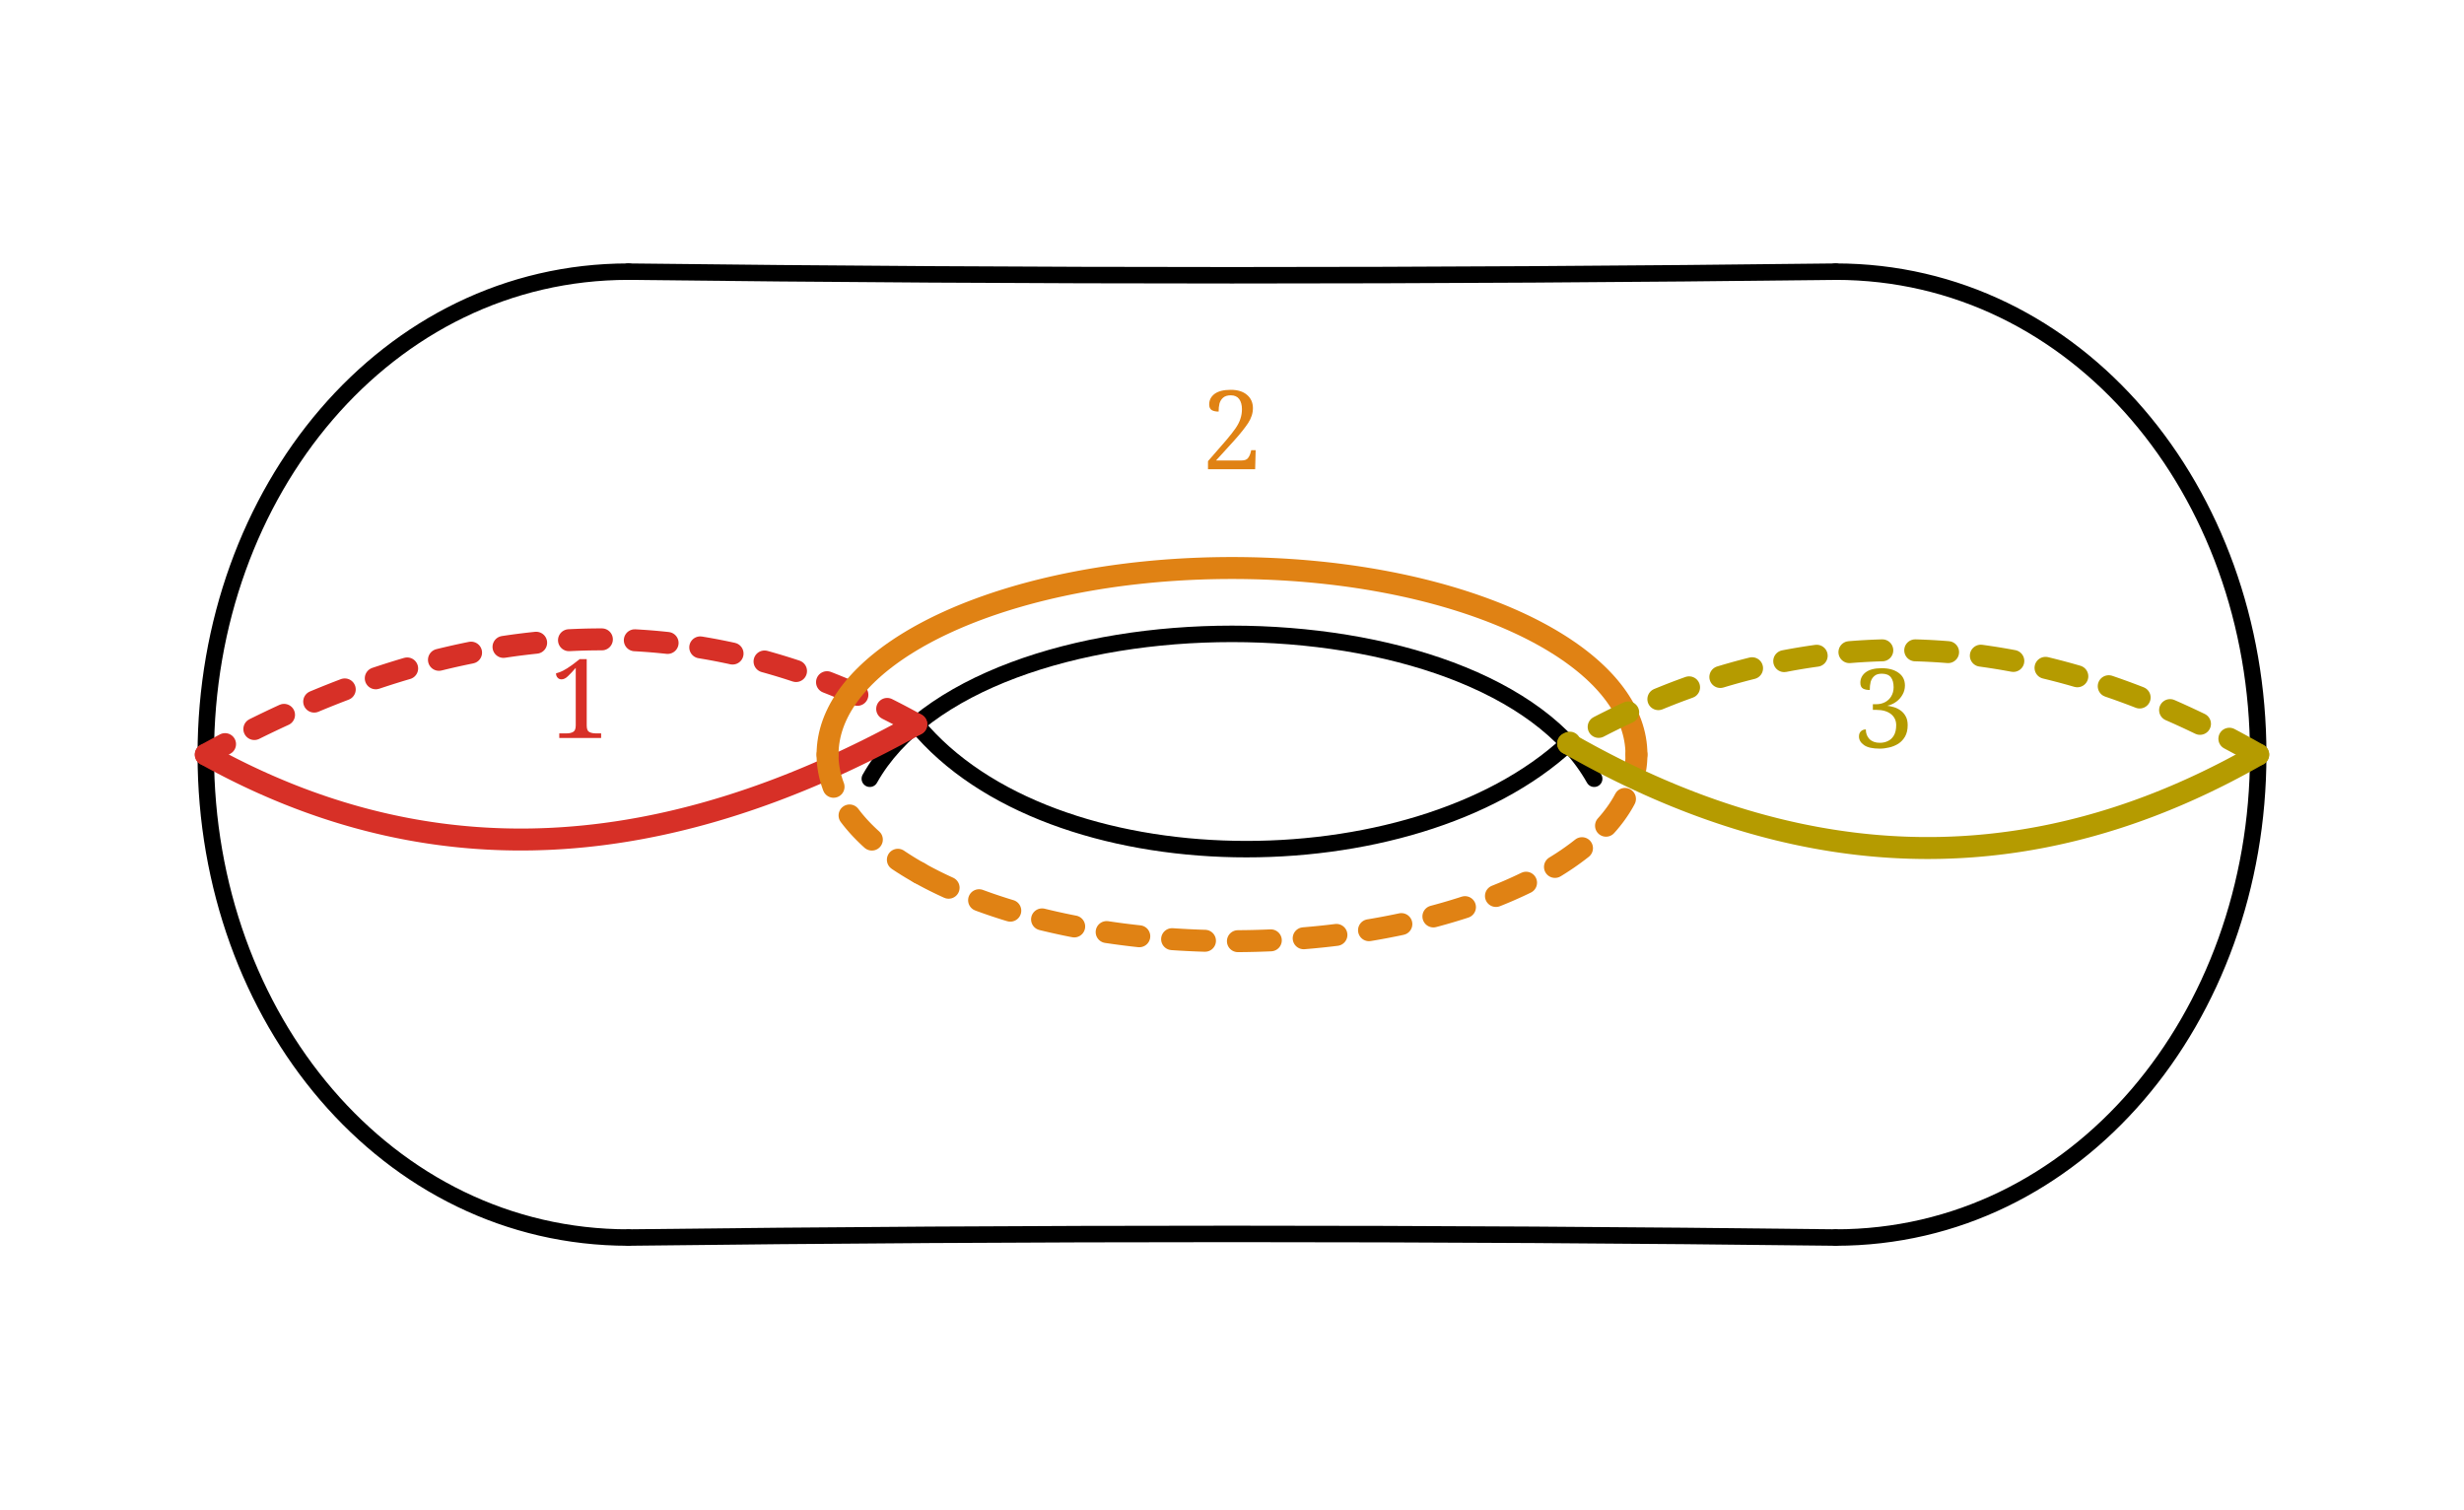
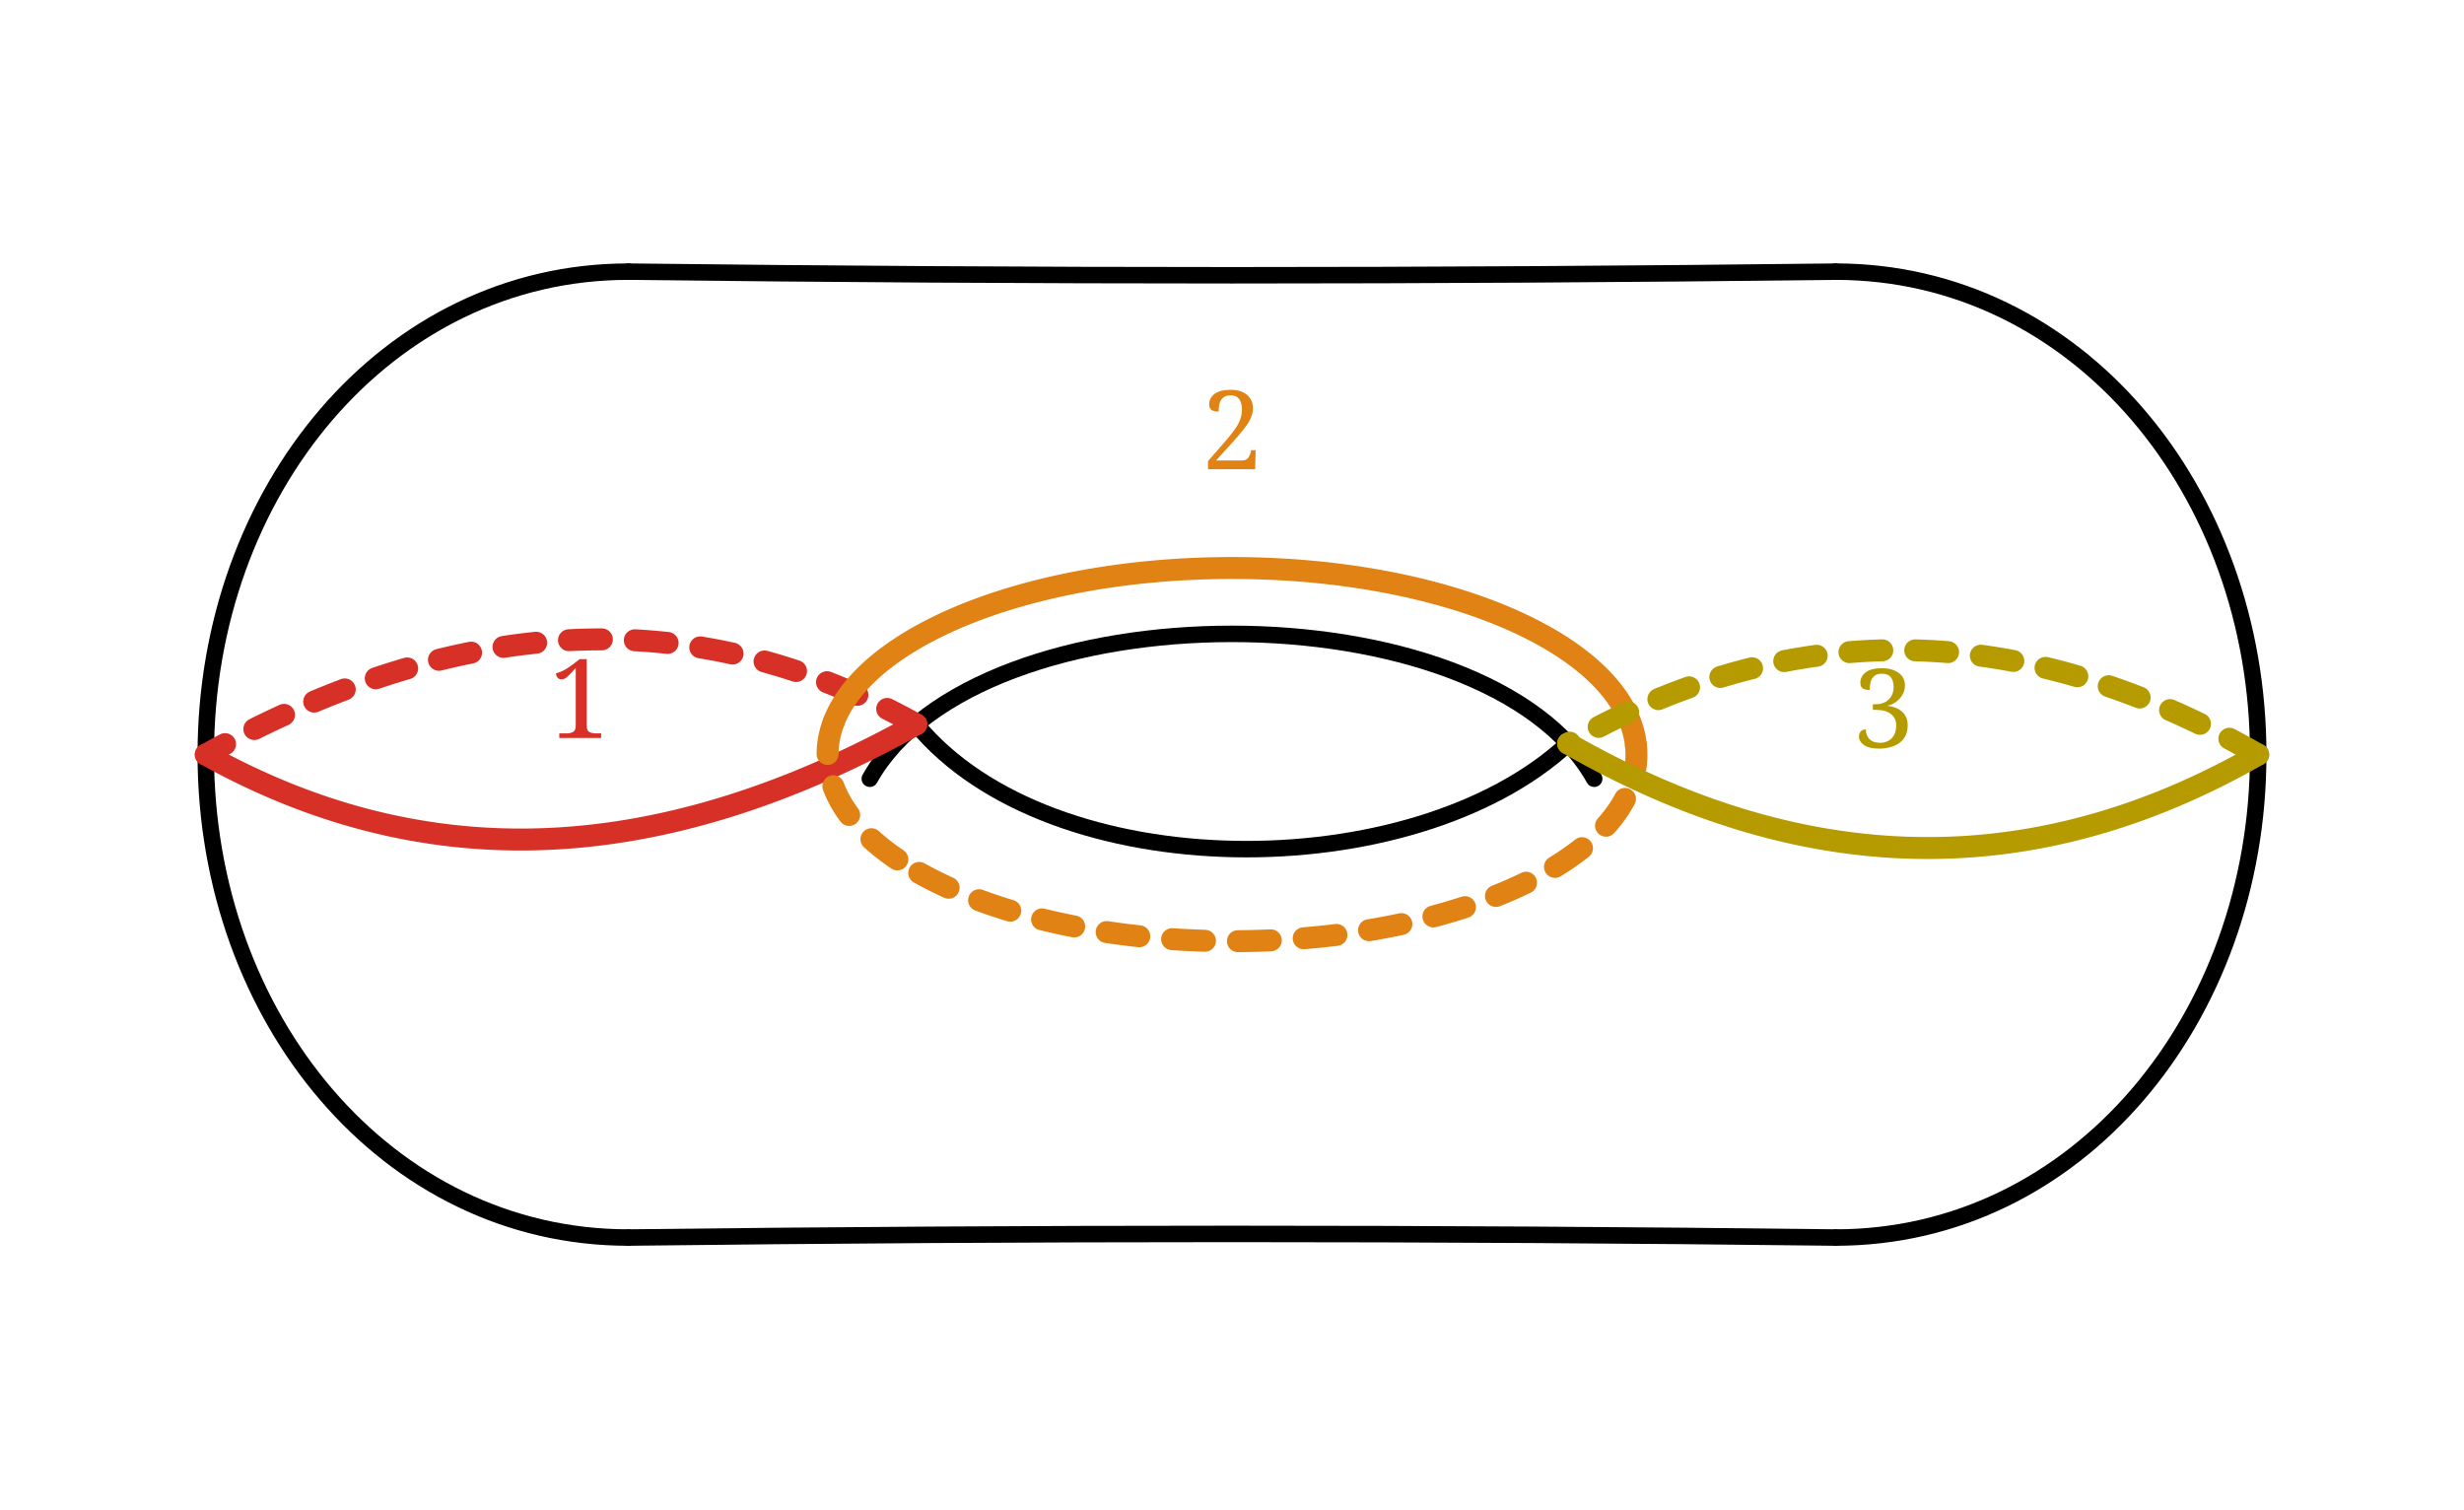
<svg xmlns="http://www.w3.org/2000/svg" viewBox="0 0 224.5 137.5" width="224.5" height="137.5" role="img">
  <path class="surface-outline" d="M 18.75 68.75 C 18.75 44.75 35.25 24.75 57.25 24.75" fill="none" stroke="#000000" stroke-width="1.5" stroke-linecap="round" stroke-linejoin="round" />
  <path class="surface-outline" d="M 18.75 68.75 C 18.75 92.75 35.25 112.75 57.25 112.75" fill="none" stroke="#000000" stroke-width="1.5" stroke-linecap="round" stroke-linejoin="round" />
  <path class="surface-outline" d="M 57.25 24.75 C 93.917 25.19 130.583 25.19 167.25 24.75" fill="none" stroke="#000000" stroke-width="1.5" stroke-linecap="round" stroke-linejoin="round" />
  <path class="surface-outline" d="M 57.25 112.75 C 93.917 112.31 130.583 112.31 167.25 112.75" fill="none" stroke="#000000" stroke-width="1.5" stroke-linecap="round" stroke-linejoin="round" />
  <path class="surface-outline" d="M 205.75 68.75 C 205.75 44.75 189.25 24.75 167.25 24.75" fill="none" stroke="#000000" stroke-width="1.5" stroke-linecap="round" stroke-linejoin="round" />
  <path class="surface-outline" d="M 205.75 68.75 C 205.75 92.75 189.25 112.75 167.25 112.75" fill="none" stroke="#000000" stroke-width="1.5" stroke-linecap="round" stroke-linejoin="round" />
  <path class="handle" d="M 79.25 70.95 C 89.15 53.35 135.35 53.35 145.25 70.95" fill="none" stroke="#000000" stroke-width="1.5" stroke-linecap="round" stroke-linejoin="round" />
  <path class="handle" d="M 83.485 65.988 C 95.75 80.85 128.75 80.85 142.879 67.741" fill="none" stroke="#000000" stroke-width="1.5" stroke-linecap="round" stroke-linejoin="round" />
  <path class="named-cut" d="M 18.75 68.75 L 19.223 69.011 L 19.696 69.267 L 20.169 69.518 L 20.642 69.764 L 21.114 70.006 L 21.587 70.243 L 22.06 70.476 L 22.533 70.704 L 23.006 70.927 L 23.479 71.146 L 23.952 71.36 L 24.425 71.569 L 24.898 71.774 L 25.371 71.974 L 25.843 72.17 L 26.316 72.362 L 26.789 72.548 L 27.262 72.731 L 27.735 72.908 L 28.208 73.082 L 28.681 73.25 L 29.154 73.415 L 29.627 73.575 L 30.1 73.73 L 30.572 73.881 L 31.045 74.028 L 31.518 74.17 L 31.991 74.308 L 32.464 74.442 L 32.937 74.571 L 33.41 74.696 L 33.883 74.816 L 34.356 74.932 L 34.829 75.044 L 35.301 75.152 L 35.774 75.255 L 36.247 75.354 L 36.72 75.449 L 37.193 75.54 L 37.666 75.626 L 38.139 75.708 L 38.612 75.786 L 39.085 75.86 L 39.558 75.929 L 40.03 75.995 L 40.503 76.056 L 40.976 76.113 L 41.449 76.166 L 41.922 76.215 L 42.395 76.26 L 42.868 76.301 L 43.341 76.338 L 43.814 76.37 L 44.286 76.399 L 44.759 76.423 L 45.232 76.444 L 45.705 76.461 L 46.178 76.473 L 46.651 76.482 L 47.124 76.486 L 47.597 76.487 L 48.07 76.484 L 48.543 76.477 L 49.015 76.465 L 49.488 76.45 L 49.961 76.432 L 50.434 76.409 L 50.907 76.382 L 51.38 76.352 L 51.853 76.317 L 52.326 76.279 L 52.799 76.237 L 53.272 76.192 L 53.744 76.142 L 54.217 76.089 L 54.69 76.032 L 55.163 75.971 L 55.636 75.906 L 56.109 75.838 L 56.582 75.766 L 57.055 75.691 L 57.528 75.611 L 58.001 75.528 L 58.473 75.442 L 58.946 75.351 L 59.419 75.257 L 59.892 75.16 L 60.365 75.059 L 60.838 74.954 L 61.311 74.846 L 61.784 74.734 L 62.257 74.618 L 62.729 74.499 L 63.202 74.377 L 63.675 74.251 L 64.148 74.122 L 64.621 73.989 L 65.094 73.852 L 65.567 73.712 L 66.04 73.569 L 66.513 73.422 L 66.986 73.272 L 67.458 73.118 L 67.931 72.961 L 68.404 72.801 L 68.877 72.637 L 69.35 72.47 L 69.823 72.299 L 70.296 72.126 L 70.769 71.949 L 71.242 71.768 L 71.715 71.584 L 72.187 71.397 L 72.66 71.207 L 73.133 71.014 L 73.606 70.817 L 74.079 70.617 L 74.552 70.414 L 75.025 70.207 L 75.498 69.998 L 75.831 69.848 L 76.163 69.697 L 76.496 69.545 L 76.829 69.391 L 77.162 69.235 L 77.495 69.078 L 77.827 68.919 L 78.16 68.759 L 78.493 68.597 L 78.826 68.434 L 79.159 68.269 L 79.491 68.102 L 79.824 67.934 L 80.157 67.765 L 80.49 67.594 L 80.823 67.421 L 81.155 67.248 L 81.488 67.072 L 81.821 66.895 L 82.154 66.717 L 82.487 66.537 L 82.819 66.355 L 83.152 66.172 L 83.485 65.988" fill="none" stroke="#d73027" stroke-width="2" stroke-linecap="round" stroke-linejoin="round" />
  <path class="named-cut" d="M 83.485 65.988 L 82.995 65.718 L 82.504 65.453 L 82.014 65.193 L 81.523 64.938 L 81.033 64.688 L 80.543 64.443 L 80.052 64.203 L 79.562 63.968 L 79.071 63.738 L 78.581 63.513 L 78.09 63.292 L 77.6 63.077 L 77.11 62.867 L 76.619 62.662 L 76.129 62.461 L 75.638 62.265 L 75.148 62.074 L 74.658 61.889 L 74.167 61.707 L 73.677 61.531 L 73.186 61.359 L 72.696 61.193 L 72.205 61.031 L 71.715 60.873 L 71.274 60.736 L 70.832 60.602 L 70.391 60.473 L 69.95 60.346 L 69.508 60.224 L 69.067 60.106 L 68.625 59.991 L 68.184 59.88 L 67.743 59.773 L 67.301 59.67 L 66.86 59.57 L 66.419 59.474 L 65.977 59.382 L 65.536 59.293 L 65.094 59.208 L 64.653 59.127 L 64.212 59.05 L 63.77 58.976 L 63.329 58.906 L 62.888 58.839 L 62.446 58.776 L 62.005 58.717 L 61.563 58.661 L 61.122 58.609 L 60.681 58.561 L 60.239 58.516 L 59.798 58.474 L 59.357 58.436 L 58.915 58.402 L 58.474 58.371 L 58.032 58.344 L 57.591 58.32 L 57.15 58.3 L 56.708 58.283 L 56.267 58.27 L 55.826 58.26 L 55.384 58.254 L 54.943 58.251 L 54.501 58.252 L 54.06 58.256 L 53.619 58.263 L 53.177 58.274 L 52.736 58.288 L 52.295 58.306 L 51.853 58.327 L 51.412 58.351 L 50.97 58.379 L 50.529 58.41 L 50.088 58.444 L 49.646 58.482 L 49.205 58.523 L 48.764 58.567 L 48.322 58.615 L 47.881 58.666 L 47.439 58.72 L 46.998 58.777 L 46.557 58.838 L 46.115 58.902 L 45.674 58.969 L 45.233 59.039 L 44.791 59.113 L 44.35 59.189 L 43.908 59.269 L 43.467 59.352 L 43.026 59.439 L 42.584 59.528 L 42.143 59.621 L 41.702 59.716 L 41.26 59.815 L 40.819 59.917 L 40.377 60.022 L 39.936 60.13 L 39.495 60.241 L 39.053 60.356 L 38.612 60.473 L 38.171 60.593 L 37.729 60.717 L 37.288 60.843 L 36.846 60.973 L 36.405 61.105 L 35.964 61.241 L 35.522 61.379 L 35.081 61.521 L 34.64 61.665 L 34.198 61.812 L 33.757 61.963 L 33.315 62.116 L 32.874 62.272 L 32.433 62.431 L 31.991 62.593 L 31.55 62.758 L 31.109 62.926 L 30.667 63.096 L 30.226 63.27 L 29.784 63.446 L 29.343 63.625 L 28.902 63.807 L 28.46 63.992 L 28.019 64.18 L 27.578 64.37 L 27.136 64.563 L 26.695 64.759 L 26.253 64.958 L 25.812 65.16 L 25.371 65.364 L 24.929 65.571 L 24.488 65.781 L 24.047 65.993 L 23.605 66.208 L 23.164 66.426 L 22.722 66.647 L 22.281 66.87 L 21.84 67.096 L 21.398 67.324 L 20.957 67.555 L 20.516 67.789 L 20.074 68.025 L 19.633 68.264 L 19.191 68.506 L 18.75 68.75" fill="none" stroke="#d73027" stroke-width="2" stroke-linecap="round" stroke-linejoin="round" stroke-dasharray="3 3" />
-   <path class="named-cut" d="M 83.753 79.529 L 83.966 79.647 L 84.18 79.765 L 84.397 79.881 L 84.616 79.997 L 84.837 80.111 L 85.061 80.225 L 85.287 80.338 L 85.514 80.449 L 85.744 80.56 L 85.977 80.67 L 86.211 80.779 L 86.447 80.887 L 86.686 80.994 L 86.926 81.1 L 87.169 81.205 L 87.413 81.309 L 87.66 81.412 L 87.909 81.514 L 88.159 81.614 L 88.412 81.714 L 88.667 81.813 L 88.923 81.911 L 89.182 82.008 L 89.442 82.103 L 89.639 82.174 L 89.837 82.245 L 90.035 82.315 L 90.235 82.384 L 90.436 82.453 L 90.638 82.521 L 90.841 82.588 L 91.045 82.655 L 91.249 82.721 L 91.455 82.787 L 91.662 82.852 L 91.87 82.916 L 92.079 82.979 L 92.289 83.042 L 92.5 83.105 L 92.712 83.166 L 92.925 83.228 L 93.139 83.288 L 93.354 83.348 L 93.569 83.407 L 93.786 83.465 L 94.004 83.523 L 94.222 83.58 L 94.442 83.637 L 94.662 83.692 L 94.883 83.748 L 95.106 83.802 L 95.329 83.856 L 95.553 83.909 L 95.778 83.961 L 96.003 84.013 L 96.23 84.064 L 96.457 84.114 L 96.686 84.164 L 96.915 84.213 L 97.145 84.261 L 97.376 84.308 L 97.608 84.355 L 97.84 84.401 L 98.074 84.446 L 98.308 84.491 L 98.543 84.535 L 98.779 84.578 L 99.015 84.621 L 99.253 84.662 L 99.491 84.703 L 99.73 84.744 L 99.969 84.783 L 100.21 84.822 L 100.451 84.86 L 100.693 84.897 L 100.936 84.934 L 101.179 84.969 L 101.423 85.004 L 101.668 85.039 L 101.914 85.072 L 102.16 85.105 L 102.407 85.137 L 102.655 85.168 L 102.903 85.198 L 103.152 85.228 L 103.402 85.257 L 103.652 85.285 L 103.904 85.312 L 104.155 85.339 L 104.408 85.364 L 104.661 85.389 L 104.914 85.413 L 105.169 85.436 L 105.424 85.459 L 105.679 85.481 L 105.935 85.501 L 106.192 85.521 L 106.45 85.541 L 106.707 85.559 L 106.966 85.577 L 107.225 85.593 L 107.485 85.609 L 107.745 85.624 L 108.006 85.638 L 108.267 85.652 L 108.529 85.664 L 108.792 85.676 L 109.055 85.687 L 109.318 85.697 L 109.582 85.706 L 109.847 85.714 L 110.112 85.722 L 110.378 85.728 L 110.644 85.734 L 110.91 85.739 L 111.177 85.743 L 111.445 85.746 L 111.713 85.748 L 111.981 85.75 L 112.25 85.75 L 112.51 85.75 L 112.77 85.748 L 113.029 85.746 L 113.288 85.743 L 113.547 85.74 L 113.805 85.735 L 114.062 85.73 L 114.319 85.724 L 114.576 85.717 L 114.832 85.709 L 115.088 85.7 L 115.343 85.691 L 115.598 85.681 L 115.852 85.67 L 116.105 85.658 L 116.359 85.646 L 116.611 85.632 L 116.863 85.618 L 117.115 85.603 L 117.366 85.587 L 117.617 85.571 L 117.867 85.554 L 118.116 85.536 L 118.365 85.517 L 118.613 85.497 L 118.861 85.477 L 119.108 85.456 L 119.355 85.434 L 119.601 85.412 L 119.846 85.388 L 120.091 85.364 L 120.335 85.34 L 120.579 85.314 L 120.822 85.288 L 121.064 85.261 L 121.306 85.233 L 121.547 85.204 L 121.788 85.175 L 122.028 85.145 L 122.267 85.114 L 122.505 85.083 L 122.743 85.051 L 122.981 85.018 L 123.217 84.984 L 123.453 84.95 L 123.688 84.915 L 123.923 84.879 L 124.156 84.843 L 124.389 84.806 L 124.622 84.768 L 124.853 84.73 L 125.084 84.691 L 125.315 84.651 L 125.544 84.61 L 125.773 84.569 L 126.001 84.527 L 126.228 84.484 L 126.455 84.441 L 126.68 84.397 L 126.905 84.352 L 127.129 84.307 L 127.353 84.261 L 127.575 84.215 L 127.797 84.167 L 128.018 84.119 L 128.239 84.071 L 128.458 84.022 L 128.677 83.972 L 128.894 83.921 L 129.111 83.87 L 129.327 83.818 L 129.543 83.766 L 129.757 83.713 L 129.971 83.659 L 130.183 83.605 L 130.395 83.55 L 130.606 83.494 L 130.816 83.438 L 131.026 83.381 L 131.234 83.323 L 131.442 83.265 L 131.648 83.207 L 131.854 83.147 L 132.059 83.087 L 132.262 83.027 L 132.465 82.966 L 132.667 82.904 L 132.868 82.842 L 133.069 82.779 L 133.268 82.716 L 133.466 82.651 L 133.663 82.587 L 133.86 82.522 L 134.055 82.456 L 134.249 82.389 L 134.443 82.323 L 134.699 82.232 L 134.954 82.141 L 135.206 82.049 L 135.457 81.956 L 135.707 81.862 L 135.954 81.767 L 136.199 81.671 L 136.443 81.573 L 136.685 81.475 L 136.925 81.376 L 137.163 81.277 L 137.399 81.176 L 137.633 81.074 L 137.865 80.971 L 138.096 80.867 L 138.324 80.763 L 138.551 80.657 L 138.775 80.551 L 138.997 80.444 L 139.218 80.335 L 139.436 80.226 L 139.652 80.116 L 139.867 80.006 L 140.079 79.894 L 140.45 79.694 L 140.814 79.491 L 141.172 79.286 L 141.523 79.078 L 141.867 78.867 L 142.204 78.654 L 142.534 78.439 L 142.857 78.221 L 143.172 78 L 143.481 77.777 L 143.782 77.552 L 144.076 77.325 L 144.362 77.095 L 144.64 76.863 L 144.911 76.629 L 145.175 76.393 L 145.43 76.155 L 145.678 75.914 L 145.917 75.672 L 146.149 75.427 L 146.372 75.18 L 146.588 74.932 L 146.795 74.682 L 146.993 74.429 L 147.102 74.286 L 147.208 74.142 L 147.31 73.998 L 147.411 73.853 L 147.508 73.708 L 147.603 73.562 L 147.695 73.415 L 147.784 73.268 L 147.871 73.121 L 147.954 72.973 L 148.035 72.824 L 148.113 72.675 L 148.188 72.525 L 148.26 72.375 L 148.33 72.225 L 148.396 72.073 L 148.46 71.922 L 148.52 71.77 L 148.578 71.617 L 148.633 71.464 L 148.685 71.311 L 148.734 71.157 L 148.779 71.002 L 148.822 70.848 L 148.845 70.762 L 148.866 70.676 L 148.887 70.589 L 148.906 70.503 L 148.925 70.416 L 148.943 70.33 L 148.96 70.243 L 148.976 70.156 L 148.991 70.069 L 149.005 69.982 L 149.018 69.895 L 149.03 69.807 L 149.041 69.72 L 149.051 69.632 L 149.06 69.545 L 149.069 69.457 L 149.076 69.369 L 149.082 69.281 L 149.088 69.193 L 149.092 69.104 L 149.096 69.016 L 149.098 68.927 L 149.1 68.839 L 149.1 68.75" fill="none" stroke="#e08214" stroke-width="2" stroke-linecap="round" stroke-linejoin="round" stroke-dasharray="3 3" />
-   <path class="named-cut" d="M 149.1 68.75 L 149.092 68.39 L 149.068 68.033 L 149.028 67.677 L 148.972 67.323 L 148.901 66.971 L 148.814 66.622 L 148.712 66.274 L 148.595 65.929 L 148.463 65.586 L 148.316 65.246 L 148.155 64.908 L 147.979 64.572 L 147.789 64.239 L 147.584 63.909 L 147.366 63.582 L 147.134 63.257 L 146.888 62.936 L 146.629 62.617 L 146.356 62.301 L 146.071 61.989 L 145.772 61.68 L 145.46 61.374 L 145.136 61.071 L 144.799 60.772 L 144.603 60.605 L 144.404 60.439 L 144.2 60.274 L 143.993 60.11 L 143.782 59.948 L 143.567 59.786 L 143.349 59.626 L 143.126 59.467 L 142.9 59.309 L 142.67 59.153 L 142.437 58.997 L 142.2 58.843 L 141.959 58.691 L 141.715 58.539 L 141.467 58.389 L 141.216 58.24 L 140.961 58.093 L 140.703 57.946 L 140.441 57.801 L 140.176 57.658 L 139.908 57.516 L 139.636 57.375 L 139.361 57.236 L 139.083 57.098 L 138.872 56.995 L 138.659 56.894 L 138.444 56.793 L 138.228 56.693 L 138.01 56.594 L 137.79 56.495 L 137.568 56.398 L 137.345 56.301 L 137.12 56.205 L 136.893 56.11 L 136.664 56.016 L 136.434 55.923 L 136.202 55.83 L 135.968 55.739 L 135.733 55.648 L 135.496 55.559 L 135.257 55.47 L 135.017 55.382 L 134.775 55.295 L 134.532 55.209 L 134.287 55.123 L 134.04 55.039 L 133.792 54.956 L 133.542 54.873 L 133.291 54.792 L 133.038 54.711 L 132.784 54.632 L 132.528 54.553 L 132.27 54.475 L 132.012 54.399 L 131.751 54.323 L 131.489 54.248 L 131.226 54.174 L 130.962 54.102 L 130.696 54.03 L 130.428 53.959 L 130.159 53.889 L 129.889 53.82 L 129.617 53.753 L 129.344 53.686 L 129.07 53.62 L 128.794 53.555 L 128.517 53.492 L 128.239 53.429 L 127.959 53.368 L 127.678 53.307 L 127.396 53.248 L 127.112 53.189 L 126.828 53.132 L 126.542 53.076 L 126.254 53.021 L 125.966 52.967 L 125.676 52.914 L 125.385 52.862 L 125.093 52.811 L 124.8 52.761 L 124.506 52.713 L 124.21 52.665 L 123.914 52.619 L 123.616 52.574 L 123.317 52.53 L 123.017 52.487 L 122.716 52.445 L 122.414 52.405 L 122.111 52.365 L 121.806 52.327 L 121.501 52.29 L 121.195 52.254 L 120.887 52.22 L 120.579 52.186 L 120.27 52.154 L 119.959 52.123 L 119.648 52.093 L 119.336 52.064 L 119.023 52.037 L 118.709 52.01 L 118.394 51.985 L 118.078 51.961 L 117.761 51.939 L 117.443 51.918 L 117.125 51.897 L 116.805 51.879 L 116.485 51.861 L 116.164 51.845 L 115.842 51.83 L 115.519 51.816 L 115.196 51.804 L 114.871 51.792 L 114.546 51.782 L 114.22 51.774 L 113.894 51.767 L 113.567 51.761 L 113.238 51.756 L 112.91 51.753 L 112.58 51.751 L 112.25 51.75 L 111.92 51.751 L 111.59 51.753 L 111.262 51.756 L 110.933 51.761 L 110.606 51.767 L 110.28 51.774 L 109.954 51.782 L 109.629 51.792 L 109.304 51.804 L 108.981 51.816 L 108.658 51.83 L 108.336 51.845 L 108.015 51.861 L 107.695 51.879 L 107.375 51.897 L 107.057 51.918 L 106.739 51.939 L 106.422 51.961 L 106.106 51.985 L 105.791 52.01 L 105.477 52.037 L 105.164 52.064 L 104.852 52.093 L 104.541 52.123 L 104.23 52.154 L 103.921 52.186 L 103.613 52.22 L 103.305 52.254 L 102.999 52.29 L 102.694 52.327 L 102.389 52.365 L 102.086 52.405 L 101.784 52.445 L 101.483 52.487 L 101.183 52.53 L 100.884 52.574 L 100.586 52.619 L 100.29 52.665 L 99.994 52.713 L 99.7 52.761 L 99.407 52.811 L 99.115 52.862 L 98.824 52.914 L 98.534 52.967 L 98.246 53.021 L 97.958 53.076 L 97.672 53.132 L 97.388 53.189 L 97.104 53.248 L 96.822 53.307 L 96.541 53.368 L 96.261 53.429 L 95.983 53.492 L 95.706 53.555 L 95.43 53.62 L 95.156 53.686 L 94.883 53.753 L 94.611 53.82 L 94.341 53.889 L 94.072 53.959 L 93.804 54.03 L 93.538 54.102 L 93.274 54.174 L 93.011 54.248 L 92.749 54.323 L 92.488 54.399 L 92.23 54.475 L 91.972 54.553 L 91.716 54.632 L 91.462 54.711 L 91.209 54.792 L 90.958 54.873 L 90.708 54.956 L 90.46 55.039 L 90.213 55.123 L 89.968 55.209 L 89.725 55.295 L 89.483 55.382 L 89.243 55.47 L 89.004 55.559 L 88.767 55.648 L 88.532 55.739 L 88.298 55.83 L 88.066 55.923 L 87.836 56.016 L 87.607 56.11 L 87.38 56.205 L 87.155 56.301 L 86.932 56.398 L 86.71 56.495 L 86.49 56.594 L 86.272 56.693 L 86.056 56.793 L 85.841 56.894 L 85.628 56.995 L 85.417 57.098 L 85.139 57.236 L 84.864 57.375 L 84.592 57.516 L 84.324 57.658 L 84.059 57.801 L 83.797 57.946 L 83.539 58.093 L 83.284 58.24 L 83.033 58.389 L 82.785 58.539 L 82.541 58.691 L 82.3 58.843 L 82.063 58.997 L 81.83 59.153 L 81.6 59.309 L 81.374 59.467 L 81.151 59.626 L 80.933 59.786 L 80.718 59.948 L 80.507 60.11 L 80.3 60.274 L 80.096 60.439 L 79.897 60.605 L 79.701 60.772 L 79.364 61.071 L 79.04 61.374 L 78.728 61.68 L 78.429 61.989 L 78.144 62.301 L 77.871 62.617 L 77.612 62.936 L 77.366 63.257 L 77.134 63.582 L 76.916 63.909 L 76.711 64.239 L 76.521 64.572 L 76.345 64.908 L 76.184 65.246 L 76.037 65.586 L 75.905 65.929 L 75.788 66.274 L 75.686 66.622 L 75.599 66.971 L 75.528 67.323 L 75.472 67.677 L 75.432 68.033 L 75.408 68.39 L 75.4 68.75" fill="none" stroke="#e08214" stroke-width="2" stroke-linecap="round" stroke-linejoin="round" />
-   <path class="named-cut" d="M 75.4 68.75 L 75.4 68.802 L 75.401 68.855 L 75.402 68.907 L 75.403 68.96 L 75.404 69.012 L 75.406 69.064 L 75.408 69.116 L 75.411 69.168 L 75.414 69.221 L 75.417 69.273 L 75.421 69.325 L 75.425 69.377 L 75.429 69.429 L 75.433 69.481 L 75.438 69.532 L 75.444 69.584 L 75.449 69.636 L 75.455 69.688 L 75.461 69.74 L 75.468 69.791 L 75.475 69.843 L 75.482 69.895 L 75.49 69.946 L 75.498 69.998 L 75.525 70.16 L 75.555 70.322 L 75.589 70.483 L 75.626 70.644 L 75.666 70.805 L 75.71 70.965 L 75.757 71.125 L 75.807 71.284 L 75.86 71.443 L 75.916 71.601 L 75.975 71.758 L 76.038 71.916 L 76.103 72.072 L 76.172 72.228 L 76.244 72.384 L 76.319 72.539 L 76.397 72.694 L 76.478 72.848 L 76.562 73.001 L 76.649 73.154 L 76.739 73.307 L 76.832 73.459 L 76.928 73.61 L 77.027 73.76 L 77.209 74.026 L 77.401 74.29 L 77.601 74.551 L 77.811 74.811 L 78.03 75.069 L 78.257 75.325 L 78.493 75.578 L 78.738 75.83 L 78.991 76.079 L 79.252 76.326 L 79.522 76.571 L 79.801 76.813 L 80.087 77.053 L 80.382 77.291 L 80.684 77.526 L 80.994 77.759 L 81.313 77.99 L 81.639 78.218 L 81.973 78.443 L 82.314 78.665 L 82.663 78.885 L 83.019 79.103 L 83.382 79.317 L 83.753 79.529" fill="none" stroke="#e08214" stroke-width="2" stroke-linecap="round" stroke-linejoin="round" stroke-dasharray="3 3" />
+   <path class="named-cut" d="M 83.753 79.529 L 83.966 79.647 L 84.18 79.765 L 84.397 79.881 L 84.616 79.997 L 84.837 80.111 L 85.061 80.225 L 85.287 80.338 L 85.514 80.449 L 85.744 80.56 L 85.977 80.67 L 86.211 80.779 L 86.447 80.887 L 86.686 80.994 L 86.926 81.1 L 87.169 81.205 L 87.413 81.309 L 87.66 81.412 L 87.909 81.514 L 88.159 81.614 L 88.412 81.714 L 88.667 81.813 L 88.923 81.911 L 89.182 82.008 L 89.442 82.103 L 89.639 82.174 L 89.837 82.245 L 90.035 82.315 L 90.235 82.384 L 90.436 82.453 L 90.638 82.521 L 90.841 82.588 L 91.045 82.655 L 91.249 82.721 L 91.455 82.787 L 91.662 82.852 L 91.87 82.916 L 92.079 82.979 L 92.289 83.042 L 92.5 83.105 L 92.712 83.166 L 92.925 83.228 L 93.139 83.288 L 93.354 83.348 L 93.569 83.407 L 93.786 83.465 L 94.004 83.523 L 94.222 83.58 L 94.442 83.637 L 94.662 83.692 L 94.883 83.748 L 95.106 83.802 L 95.329 83.856 L 95.553 83.909 L 95.778 83.961 L 96.003 84.013 L 96.23 84.064 L 96.457 84.114 L 96.686 84.164 L 96.915 84.213 L 97.145 84.261 L 97.376 84.308 L 97.608 84.355 L 97.84 84.401 L 98.074 84.446 L 98.308 84.491 L 98.543 84.535 L 98.779 84.578 L 99.015 84.621 L 99.253 84.662 L 99.491 84.703 L 99.73 84.744 L 99.969 84.783 L 100.21 84.822 L 100.451 84.86 L 100.693 84.897 L 100.936 84.934 L 101.179 84.969 L 101.423 85.004 L 101.668 85.039 L 101.914 85.072 L 102.16 85.105 L 102.407 85.137 L 102.655 85.168 L 102.903 85.198 L 103.152 85.228 L 103.402 85.257 L 103.652 85.285 L 103.904 85.312 L 104.155 85.339 L 104.408 85.364 L 104.661 85.389 L 104.914 85.413 L 105.169 85.436 L 105.424 85.459 L 105.679 85.481 L 105.935 85.501 L 106.192 85.521 L 106.45 85.541 L 106.707 85.559 L 106.966 85.577 L 107.225 85.593 L 107.485 85.609 L 107.745 85.624 L 108.006 85.638 L 108.267 85.652 L 108.529 85.664 L 108.792 85.676 L 109.055 85.687 L 109.318 85.697 L 109.582 85.706 L 109.847 85.714 L 110.112 85.722 L 110.378 85.728 L 110.644 85.734 L 110.91 85.739 L 111.177 85.743 L 111.445 85.746 L 111.713 85.748 L 111.981 85.75 L 112.25 85.75 L 112.51 85.75 L 112.77 85.748 L 113.029 85.746 L 113.288 85.743 L 113.547 85.74 L 113.805 85.735 L 114.062 85.73 L 114.319 85.724 L 114.576 85.717 L 114.832 85.709 L 115.088 85.7 L 115.343 85.691 L 115.598 85.681 L 115.852 85.67 L 116.105 85.658 L 116.359 85.646 L 116.611 85.632 L 116.863 85.618 L 117.115 85.603 L 117.366 85.587 L 117.617 85.571 L 117.867 85.554 L 118.116 85.536 L 118.365 85.517 L 118.613 85.497 L 118.861 85.477 L 119.108 85.456 L 119.355 85.434 L 119.601 85.412 L 119.846 85.388 L 120.091 85.364 L 120.335 85.34 L 120.579 85.314 L 120.822 85.288 L 121.064 85.261 L 121.306 85.233 L 121.547 85.204 L 121.788 85.175 L 122.028 85.145 L 122.267 85.114 L 122.505 85.083 L 122.743 85.051 L 122.981 85.018 L 123.217 84.984 L 123.453 84.95 L 123.688 84.915 L 123.923 84.879 L 124.156 84.843 L 124.389 84.806 L 124.622 84.768 L 124.853 84.73 L 125.084 84.691 L 125.315 84.651 L 125.544 84.61 L 125.773 84.569 L 126.001 84.527 L 126.228 84.484 L 126.455 84.441 L 126.68 84.397 L 126.905 84.352 L 127.129 84.307 L 127.353 84.261 L 127.575 84.215 L 127.797 84.167 L 128.018 84.119 L 128.239 84.071 L 128.458 84.022 L 128.677 83.972 L 128.894 83.921 L 129.111 83.87 L 129.327 83.818 L 129.543 83.766 L 129.757 83.713 L 129.971 83.659 L 130.183 83.605 L 130.395 83.55 L 130.606 83.494 L 130.816 83.438 L 131.026 83.381 L 131.234 83.323 L 131.442 83.265 L 131.648 83.207 L 131.854 83.147 L 132.059 83.087 L 132.262 83.027 L 132.465 82.966 L 132.667 82.904 L 132.868 82.842 L 133.069 82.779 L 133.268 82.716 L 133.466 82.651 L 133.663 82.587 L 133.86 82.522 L 134.055 82.456 L 134.249 82.389 L 134.443 82.323 L 134.699 82.232 L 134.954 82.141 L 135.206 82.049 L 135.457 81.956 L 135.707 81.862 L 135.954 81.767 L 136.199 81.671 L 136.443 81.573 L 136.685 81.475 L 136.925 81.376 L 137.163 81.277 L 137.399 81.176 L 137.633 81.074 L 137.865 80.971 L 138.096 80.867 L 138.324 80.763 L 138.551 80.657 L 138.775 80.551 L 138.997 80.444 L 139.218 80.335 L 139.436 80.226 L 139.652 80.116 L 139.867 80.006 L 140.079 79.894 L 140.45 79.694 L 140.814 79.491 L 141.172 79.286 L 141.523 79.078 L 141.867 78.867 L 142.204 78.654 L 142.534 78.439 L 142.857 78.221 L 143.172 78 L 143.481 77.777 L 143.782 77.552 L 144.076 77.325 L 144.362 77.095 L 144.64 76.863 L 144.911 76.629 L 145.175 76.393 L 145.43 76.155 L 145.678 75.914 L 145.917 75.672 L 146.149 75.427 L 146.372 75.18 L 146.588 74.932 L 146.795 74.682 L 146.993 74.429 L 147.102 74.286 L 147.208 74.142 L 147.31 73.998 L 147.411 73.853 L 147.508 73.708 L 147.603 73.562 L 147.695 73.415 L 147.784 73.268 L 147.871 73.121 L 147.954 72.973 L 148.035 72.824 L 148.113 72.675 L 148.188 72.525 L 148.26 72.375 L 148.33 72.225 L 148.396 72.073 L 148.46 71.922 L 148.52 71.77 L 148.578 71.617 L 148.633 71.464 L 148.685 71.311 L 148.734 71.157 L 148.779 71.002 L 148.822 70.848 L 148.845 70.762 L 148.866 70.676 L 148.887 70.589 L 148.906 70.503 L 148.925 70.416 L 148.943 70.33 L 148.96 70.243 L 148.976 70.156 L 148.991 70.069 L 149.005 69.982 L 149.018 69.895 L 149.03 69.807 L 149.041 69.72 L 149.051 69.632 L 149.06 69.545 L 149.069 69.457 L 149.076 69.369 L 149.082 69.281 L 149.088 69.193 L 149.092 69.104 L 149.096 69.016 L 149.098 68.927 L 149.1 68.839 L 149.1 68.75 L 149.092 68.39 L 149.068 68.033 L 149.055 67.923" fill="none" stroke="#e08214" stroke-width="2" stroke-linecap="round" stroke-linejoin="round" stroke-dasharray="3 3" />
+   <path class="named-cut" d="M 149.055 67.923 L 149.028 67.677 L 148.972 67.323 L 148.901 66.971 L 148.814 66.622 L 148.712 66.274 L 148.595 65.929 L 148.463 65.586 L 148.316 65.246 L 148.155 64.908 L 147.979 64.572 L 147.789 64.239 L 147.584 63.909 L 147.366 63.582 L 147.134 63.257 L 146.888 62.936 L 146.629 62.617 L 146.356 62.301 L 146.071 61.989 L 145.772 61.68 L 145.46 61.374 L 145.136 61.071 L 144.799 60.772 L 144.603 60.605 L 144.404 60.439 L 144.2 60.274 L 143.993 60.11 L 143.782 59.948 L 143.567 59.786 L 143.349 59.626 L 143.126 59.467 L 142.9 59.309 L 142.67 59.153 L 142.437 58.997 L 142.2 58.843 L 141.959 58.691 L 141.715 58.539 L 141.467 58.389 L 141.216 58.24 L 140.961 58.093 L 140.703 57.946 L 140.441 57.801 L 140.176 57.658 L 139.908 57.516 L 139.636 57.375 L 139.361 57.236 L 139.083 57.098 L 138.872 56.995 L 138.659 56.894 L 138.444 56.793 L 138.228 56.693 L 138.01 56.594 L 137.79 56.495 L 137.568 56.398 L 137.345 56.301 L 137.12 56.205 L 136.893 56.11 L 136.664 56.016 L 136.434 55.923 L 136.202 55.83 L 135.968 55.739 L 135.733 55.648 L 135.496 55.559 L 135.257 55.47 L 135.017 55.382 L 134.775 55.295 L 134.532 55.209 L 134.287 55.123 L 134.04 55.039 L 133.792 54.956 L 133.542 54.873 L 133.291 54.792 L 133.038 54.711 L 132.784 54.632 L 132.528 54.553 L 132.27 54.475 L 132.012 54.399 L 131.751 54.323 L 131.489 54.248 L 131.226 54.174 L 130.962 54.102 L 130.696 54.03 L 130.428 53.959 L 130.159 53.889 L 129.889 53.82 L 129.617 53.753 L 129.344 53.686 L 129.07 53.62 L 128.794 53.555 L 128.517 53.492 L 128.239 53.429 L 127.959 53.368 L 127.678 53.307 L 127.396 53.248 L 127.112 53.189 L 126.828 53.132 L 126.542 53.076 L 126.254 53.021 L 125.966 52.967 L 125.676 52.914 L 125.385 52.862 L 125.093 52.811 L 124.8 52.761 L 124.506 52.713 L 124.21 52.665 L 123.914 52.619 L 123.616 52.574 L 123.317 52.53 L 123.017 52.487 L 122.716 52.445 L 122.414 52.405 L 122.111 52.365 L 121.806 52.327 L 121.501 52.29 L 121.195 52.254 L 120.887 52.22 L 120.579 52.186 L 120.27 52.154 L 119.959 52.123 L 119.648 52.093 L 119.336 52.064 L 119.023 52.037 L 118.709 52.01 L 118.394 51.985 L 118.078 51.961 L 117.761 51.939 L 117.443 51.918 L 117.125 51.897 L 116.805 51.879 L 116.485 51.861 L 116.164 51.845 L 115.842 51.83 L 115.519 51.816 L 115.196 51.804 L 114.871 51.792 L 114.546 51.782 L 114.22 51.774 L 113.894 51.767 L 113.567 51.761 L 113.238 51.756 L 112.91 51.753 L 112.58 51.751 L 112.25 51.75 L 111.92 51.751 L 111.59 51.753 L 111.262 51.756 L 110.933 51.761 L 110.606 51.767 L 110.28 51.774 L 109.954 51.782 L 109.629 51.792 L 109.304 51.804 L 108.981 51.816 L 108.658 51.83 L 108.336 51.845 L 108.015 51.861 L 107.695 51.879 L 107.375 51.897 L 107.057 51.918 L 106.739 51.939 L 106.422 51.961 L 106.106 51.985 L 105.791 52.01 L 105.477 52.037 L 105.164 52.064 L 104.852 52.093 L 104.541 52.123 L 104.23 52.154 L 103.921 52.186 L 103.613 52.22 L 103.305 52.254 L 102.999 52.29 L 102.694 52.327 L 102.389 52.365 L 102.086 52.405 L 101.784 52.445 L 101.483 52.487 L 101.183 52.53 L 100.884 52.574 L 100.586 52.619 L 100.29 52.665 L 99.994 52.713 L 99.7 52.761 L 99.407 52.811 L 99.115 52.862 L 98.824 52.914 L 98.534 52.967 L 98.246 53.021 L 97.958 53.076 L 97.672 53.132 L 97.388 53.189 L 97.104 53.248 L 96.822 53.307 L 96.541 53.368 L 96.261 53.429 L 95.983 53.492 L 95.706 53.555 L 95.43 53.62 L 95.156 53.686 L 94.883 53.753 L 94.611 53.82 L 94.341 53.889 L 94.072 53.959 L 93.804 54.03 L 93.538 54.102 L 93.274 54.174 L 93.011 54.248 L 92.749 54.323 L 92.488 54.399 L 92.23 54.475 L 91.972 54.553 L 91.716 54.632 L 91.462 54.711 L 91.209 54.792 L 90.958 54.873 L 90.708 54.956 L 90.46 55.039 L 90.213 55.123 L 89.968 55.209 L 89.725 55.295 L 89.483 55.382 L 89.243 55.47 L 89.004 55.559 L 88.767 55.648 L 88.532 55.739 L 88.298 55.83 L 88.066 55.923 L 87.836 56.016 L 87.607 56.11 L 87.38 56.205 L 87.155 56.301 L 86.932 56.398 L 86.71 56.495 L 86.49 56.594 L 86.272 56.693 L 86.056 56.793 L 85.841 56.894 L 85.628 56.995 L 85.417 57.098 L 85.139 57.236 L 84.864 57.375 L 84.592 57.516 L 84.324 57.658 L 84.059 57.801 L 83.797 57.946 L 83.539 58.093 L 83.284 58.24 L 83.033 58.389 L 82.785 58.539 L 82.541 58.691 L 82.3 58.843 L 82.063 58.997 L 81.83 59.153 L 81.6 59.309 L 81.374 59.467 L 81.151 59.626 L 80.933 59.786 L 80.718 59.948 L 80.507 60.11 L 80.3 60.274 L 80.096 60.439 L 79.897 60.605 L 79.701 60.772 L 79.364 61.071 L 79.04 61.374 L 78.728 61.68 L 78.429 61.989 L 78.144 62.301 L 77.871 62.617 L 77.612 62.936 L 77.366 63.257 L 77.134 63.582 L 76.916 63.909 L 76.711 64.239 L 76.521 64.572 L 76.345 64.908 L 76.184 65.246 L 76.037 65.586 L 75.968 65.766" fill="none" stroke="#e08214" stroke-width="2" stroke-linecap="round" stroke-linejoin="round" />
+   <path class="named-cut" d="M 75.968 65.766 L 75.905 65.929 L 75.788 66.274 L 75.686 66.622 L 75.599 66.971 L 75.528 67.323 L 75.472 67.677 L 75.432 68.033 L 75.408 68.39 L 75.4 68.75 L 75.4 68.802 L 75.401 68.855 L 75.402 68.907 L 75.403 68.96 L 75.404 69.012 L 75.406 69.064 L 75.408 69.116 L 75.411 69.168 L 75.414 69.221 L 75.417 69.273 L 75.421 69.325 L 75.425 69.377 L 75.429 69.429 L 75.433 69.481 L 75.438 69.532 L 75.444 69.584 L 75.449 69.636 L 75.455 69.688 L 75.461 69.74 L 75.468 69.791 L 75.475 69.843 L 75.482 69.895 L 75.49 69.946 L 75.498 69.998 L 75.525 70.16 L 75.555 70.322 L 75.589 70.483 L 75.626 70.644 L 75.666 70.805 L 75.71 70.965 L 75.757 71.125 L 75.807 71.284 L 75.86 71.443 L 75.916 71.601 L 75.975 71.758 L 76.038 71.916 L 76.103 72.072 L 76.172 72.228 L 76.244 72.384 L 76.319 72.539 L 76.397 72.694 L 76.478 72.848 L 76.562 73.001 L 76.649 73.154 L 76.739 73.307 L 76.832 73.459 L 76.928 73.61 L 77.027 73.76 L 77.209 74.026 L 77.401 74.29 L 77.601 74.551 L 77.811 74.811 L 78.03 75.069 L 78.257 75.325 L 78.493 75.578 L 78.738 75.83 L 78.991 76.079 L 79.252 76.326 L 79.522 76.571 L 79.801 76.813 L 80.087 77.053 L 80.382 77.291 L 80.684 77.526 L 80.994 77.759 L 81.313 77.99 L 81.639 78.218 L 81.973 78.443 L 82.314 78.665 L 82.663 78.885 L 83.019 79.103 L 83.382 79.317 L 83.753 79.529" fill="none" stroke="#e08214" stroke-width="2" stroke-linecap="round" stroke-linejoin="round" stroke-dasharray="3 3" />
  <path class="named-cut" d="M 142.879 67.741 L 143.127 67.882 L 143.375 68.023 L 143.622 68.162 L 143.87 68.3 L 144.117 68.437 L 144.365 68.573 L 144.613 68.708 L 144.86 68.843 L 145.108 68.976 L 145.356 69.108 L 145.603 69.239 L 145.851 69.369 L 146.098 69.498 L 146.346 69.626 L 146.594 69.752 L 146.841 69.878 L 147.089 70.003 L 147.337 70.127 L 147.584 70.25 L 147.832 70.371 L 148.079 70.492 L 148.327 70.612 L 148.575 70.73 L 148.822 70.848 L 149.297 71.07 L 149.771 71.288 L 150.245 71.503 L 150.72 71.714 L 151.194 71.921 L 151.669 72.124 L 152.143 72.323 L 152.617 72.519 L 153.092 72.71 L 153.566 72.898 L 154.041 73.082 L 154.515 73.262 L 154.989 73.438 L 155.464 73.61 L 155.938 73.778 L 156.413 73.942 L 156.887 74.103 L 157.361 74.259 L 157.836 74.412 L 158.31 74.561 L 158.785 74.706 L 159.259 74.846 L 159.733 74.983 L 160.208 75.116 L 160.682 75.245 L 161.157 75.37 L 161.631 75.492 L 162.105 75.609 L 162.58 75.722 L 163.054 75.831 L 163.529 75.937 L 164.003 76.038 L 164.477 76.135 L 164.952 76.228 L 165.426 76.318 L 165.901 76.403 L 166.375 76.484 L 166.849 76.562 L 167.324 76.635 L 167.798 76.704 L 168.273 76.769 L 168.747 76.831 L 169.221 76.888 L 169.696 76.941 L 170.17 76.99 L 170.645 77.035 L 171.119 77.076 L 171.593 77.113 L 172.068 77.146 L 172.542 77.174 L 173.017 77.199 L 173.491 77.22 L 173.965 77.236 L 174.44 77.248 L 174.914 77.257 L 175.389 77.261 L 175.863 77.261 L 176.337 77.257 L 176.812 77.249 L 177.286 77.236 L 177.761 77.22 L 178.235 77.199 L 178.709 77.175 L 179.184 77.146 L 179.658 77.113 L 180.133 77.076 L 180.607 77.034 L 181.081 76.989 L 181.556 76.939 L 182.03 76.885 L 182.504 76.827 L 182.979 76.765 L 183.453 76.699 L 183.928 76.628 L 184.402 76.553 L 184.876 76.474 L 185.351 76.391 L 185.825 76.304 L 186.3 76.212 L 186.774 76.116 L 187.248 76.016 L 187.723 75.911 L 188.197 75.803 L 188.672 75.69 L 189.146 75.573 L 189.62 75.451 L 190.095 75.326 L 190.569 75.196 L 191.044 75.061 L 191.518 74.923 L 191.992 74.78 L 192.467 74.633 L 192.941 74.482 L 193.416 74.326 L 193.89 74.166 L 194.364 74.002 L 194.839 73.833 L 195.313 73.66 L 195.788 73.483 L 196.262 73.301 L 196.736 73.115 L 197.211 72.925 L 197.685 72.73 L 198.16 72.531 L 198.634 72.328 L 199.108 72.12 L 199.583 71.908 L 200.057 71.691 L 200.532 71.47 L 201.006 71.245 L 201.48 71.015 L 201.955 70.781 L 202.429 70.543 L 202.904 70.3 L 203.378 70.053 L 203.852 69.801 L 204.327 69.545 L 204.801 69.284 L 205.276 69.019 L 205.75 68.75" fill="none" stroke="#b59b00" stroke-width="2" stroke-linecap="round" stroke-linejoin="round" />
  <path class="named-cut" d="M 205.75 68.75 L 205.321 68.506 L 204.893 68.265 L 204.464 68.027 L 204.035 67.793 L 203.607 67.561 L 203.178 67.333 L 202.749 67.107 L 202.321 66.885 L 201.892 66.666 L 201.463 66.449 L 201.035 66.236 L 200.606 66.026 L 200.177 65.82 L 199.749 65.616 L 199.32 65.415 L 198.891 65.218 L 198.463 65.023 L 198.034 64.832 L 197.605 64.644 L 197.177 64.459 L 196.748 64.277 L 196.319 64.099 L 195.891 63.923 L 195.462 63.751 L 195.033 63.582 L 194.605 63.416 L 194.176 63.253 L 193.747 63.093 L 193.319 62.937 L 192.89 62.783 L 192.461 62.633 L 192.033 62.486 L 191.604 62.342 L 191.175 62.202 L 190.747 62.064 L 190.318 61.93 L 189.889 61.799 L 189.461 61.671 L 189.032 61.547 L 188.603 61.425 L 188.175 61.307 L 187.746 61.192 L 187.317 61.081 L 186.889 60.972 L 186.46 60.867 L 186.031 60.765 L 185.603 60.666 L 185.174 60.571 L 184.745 60.478 L 184.317 60.389 L 183.888 60.304 L 183.459 60.221 L 183.031 60.142 L 182.602 60.066 L 182.174 59.993 L 181.745 59.924 L 181.316 59.858 L 180.888 59.795 L 180.459 59.735 L 180.03 59.679 L 179.602 59.626 L 179.173 59.577 L 178.744 59.53 L 178.316 59.487 L 177.887 59.447 L 177.458 59.411 L 177.03 59.378 L 176.601 59.348 L 176.172 59.322 L 175.744 59.299 L 175.315 59.279 L 174.886 59.262 L 174.458 59.249 L 174.029 59.239 L 173.6 59.233 L 173.172 59.23 L 172.743 59.23 L 172.314 59.234 L 171.886 59.241 L 171.457 59.251 L 171.028 59.265 L 170.6 59.282 L 170.171 59.303 L 169.742 59.327 L 169.314 59.354 L 168.885 59.385 L 168.456 59.419 L 168.028 59.456 L 167.599 59.497 L 167.17 59.541 L 166.742 59.589 L 166.313 59.64 L 165.884 59.695 L 165.456 59.753 L 165.027 59.814 L 164.598 59.879 L 164.17 59.947 L 163.741 60.019 L 163.312 60.094 L 162.884 60.173 L 162.455 60.255 L 162.026 60.34 L 161.598 60.429 L 161.169 60.521 L 160.74 60.617 L 160.312 60.717 L 159.883 60.819 L 159.454 60.926 L 159.026 61.035 L 158.597 61.149 L 158.168 61.265 L 157.74 61.386 L 157.311 61.509 L 156.882 61.637 L 156.454 61.767 L 156.025 61.902 L 155.596 62.039 L 155.168 62.181 L 154.739 62.325 L 154.31 62.474 L 153.834 62.643 L 153.358 62.816 L 152.881 62.993 L 152.405 63.175 L 151.929 63.362 L 151.453 63.553 L 150.976 63.748 L 150.5 63.947 L 150.024 64.151 L 149.547 64.359 L 149.071 64.572 L 148.595 64.789 L 148.119 65.011 L 147.642 65.237 L 147.166 65.467 L 146.69 65.702 L 146.213 65.941 L 145.737 66.185 L 145.261 66.433 L 144.785 66.686 L 144.308 66.943 L 143.832 67.205 L 143.356 67.471 L 142.879 67.741" fill="none" stroke="#b59b00" stroke-width="2" stroke-linecap="round" stroke-linejoin="round" stroke-dasharray="3 3" />
  <text x="52.799" y="67.237" fill="#d73027" font-size="10" font-family="serif" text-anchor="middle">1</text>
  <text x="112.25" y="42.75" fill="#e08214" font-size="10" font-family="serif" text-anchor="middle">2</text>
  <text x="171.593" y="68.113" fill="#b59b00" font-size="10" font-family="serif" text-anchor="middle">3</text>
</svg>
